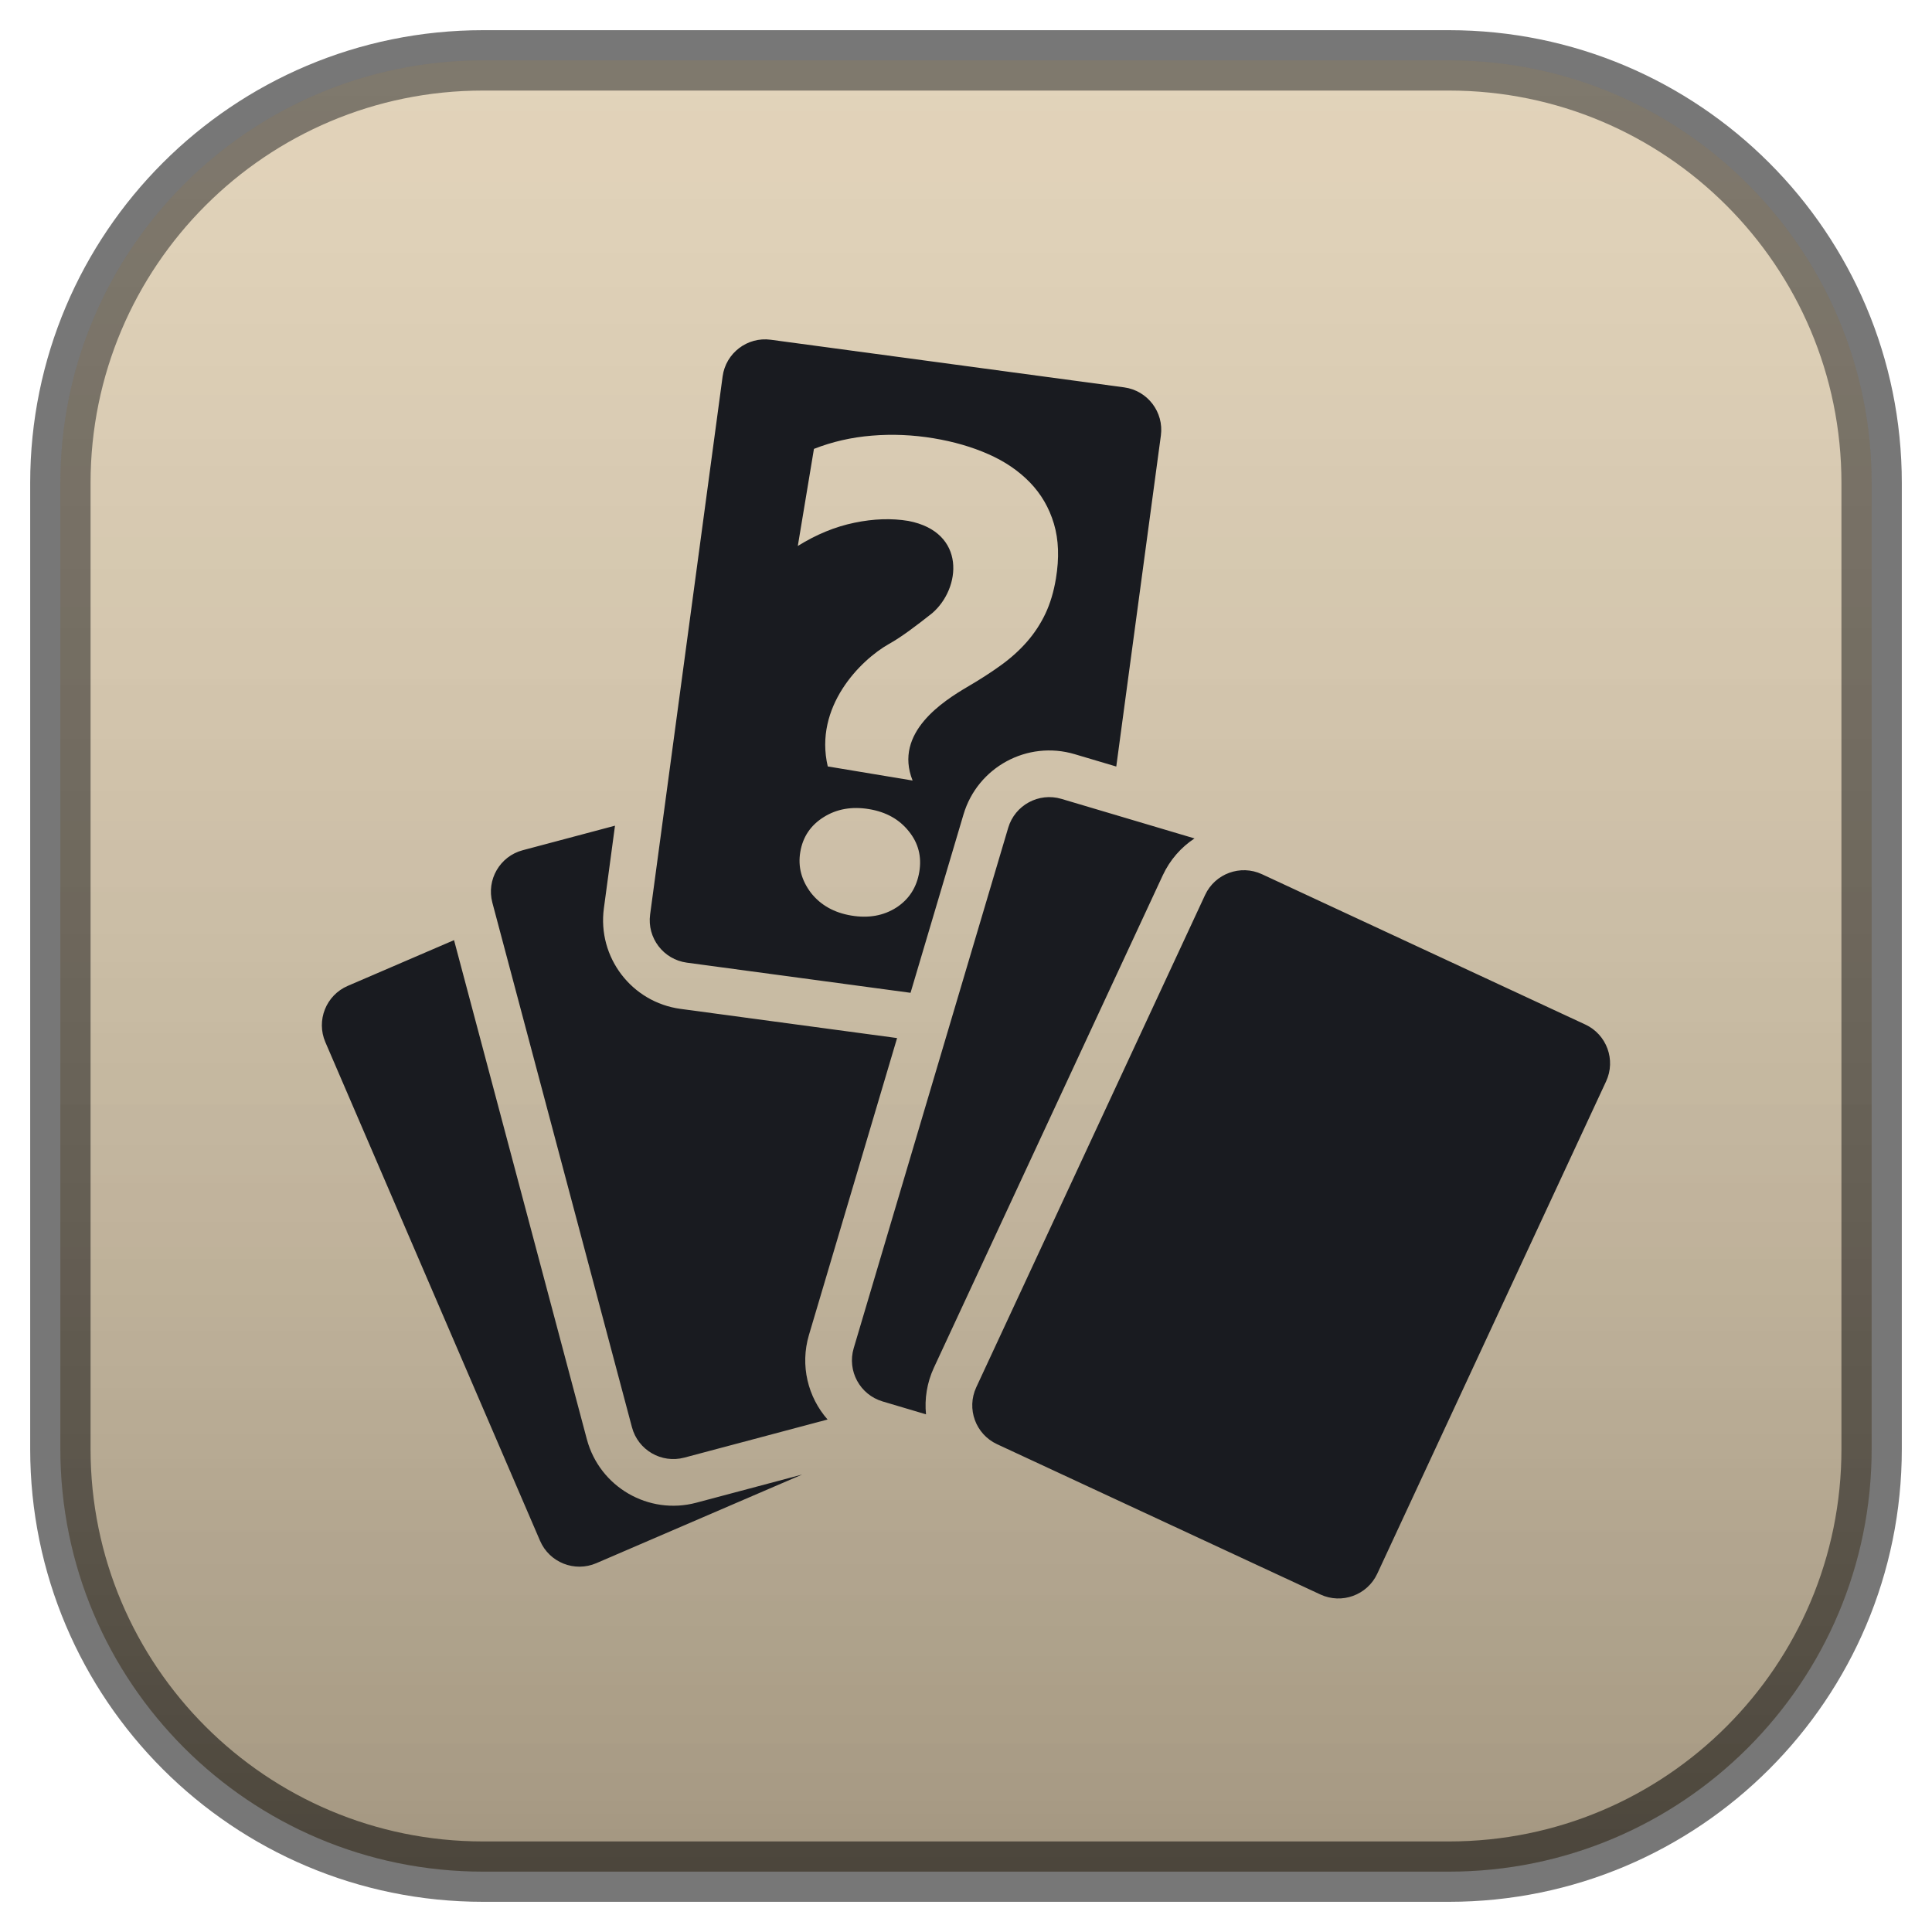
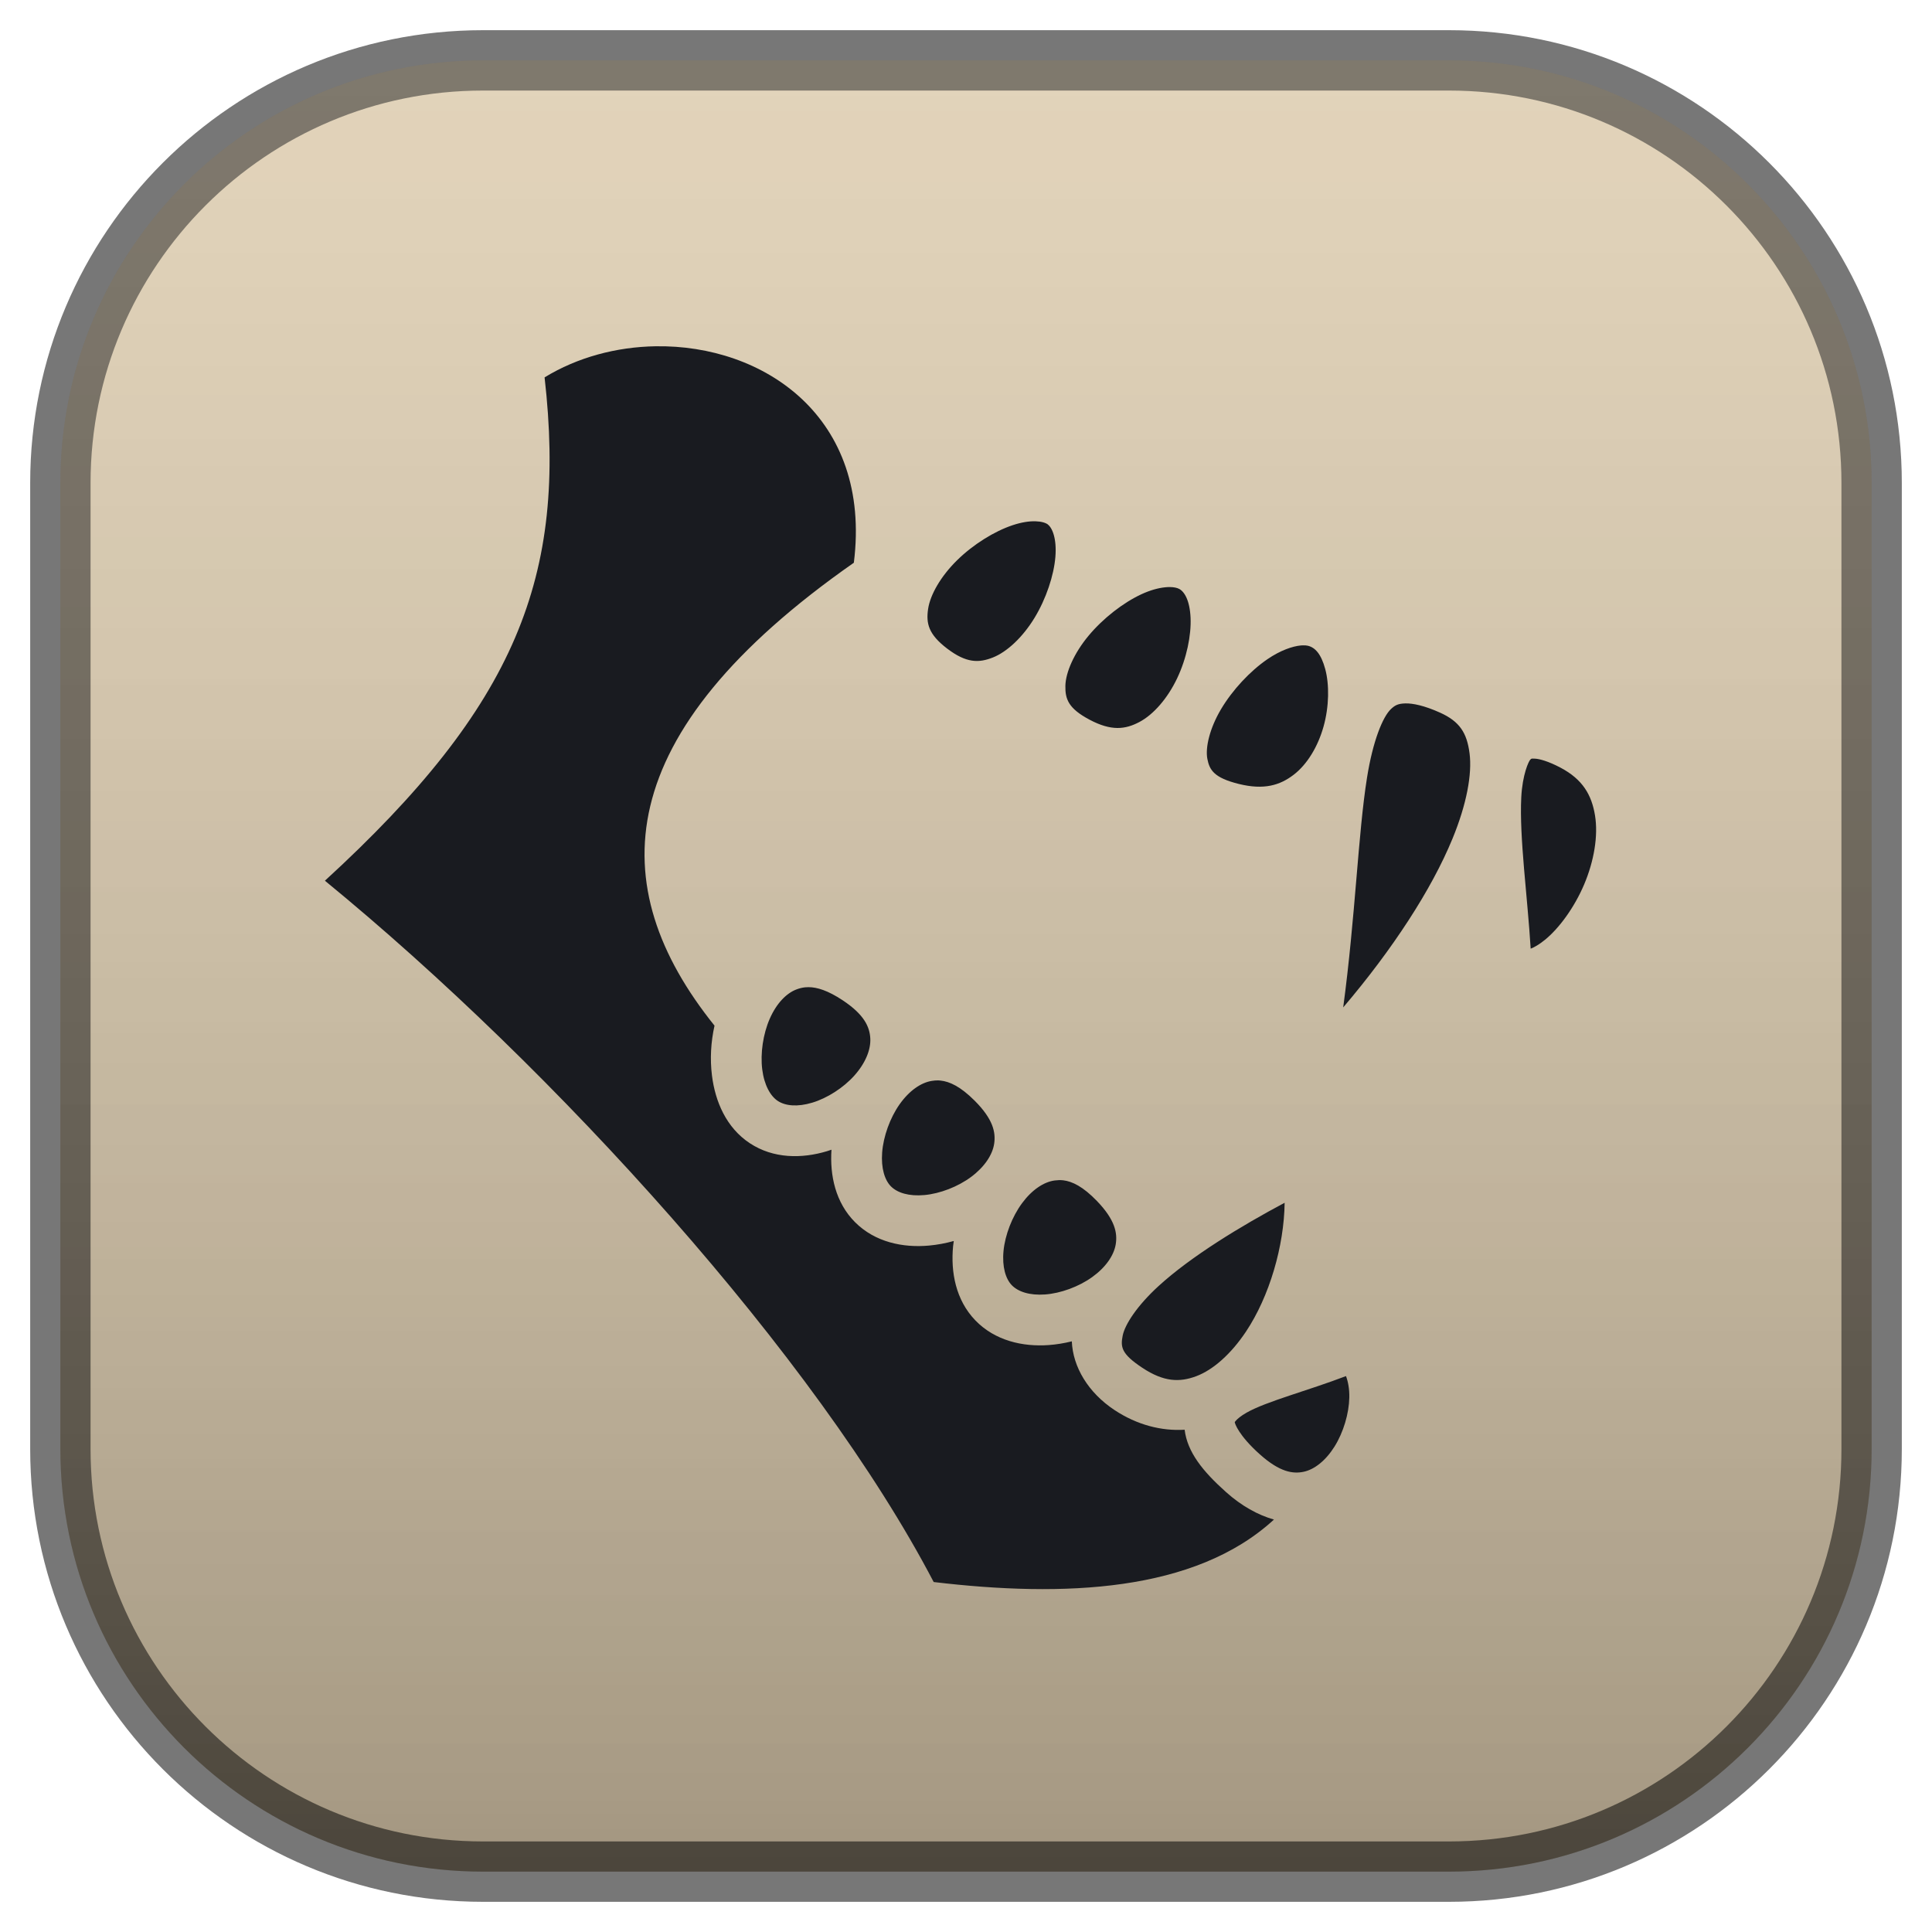
<svg xmlns="http://www.w3.org/2000/svg" width="64" height="64" viewBox="0 0 64 64">
  <defs>
    <linearGradient id="s" x1="0" y1="0" x2="0" y2="1">
      <stop offset="0" stop-color="#ffffff" stop-opacity="0.16" />
      <stop offset="1" stop-color="#000000" stop-opacity="0.26" />
    </linearGradient>
  </defs>
  <rect x="2" y="2" width="60" height="60" rx="14" fill="#ddccae" stroke="#00000088" stroke-width="2" />
  <rect x="2" y="2" width="60" height="60" rx="14" fill="url(#s)" />
  <g transform="translate(9 9) scale(0.08984)" fill="#191b20">
-     <path d="M386.688 487.75l-119.236-55.423c-7.898-3.673-11.334-13.065-7.66-20.976l84.374-181.523c3.667-7.904 13.07-11.334 20.963-7.667l119.24 55.434c7.9 3.673 11.33 13.065 7.656 20.964l-84.37 181.524c-3.678 7.904-13.076 11.334-20.968 7.667zM98.95 467.945L19.79 284.09c-3.448-8.007.255-17.302 8.25-20.744l39.196-16.872 48.975 184.044c4.694 17.588 22.755 28.078 40.36 23.39l39.032-10.386-75.907 32.686c-8.007 3.443-17.296-.255-20.744-8.262zm33.89-41.86L81.362 232.638c-2.24-8.42 2.78-17.078 11.19-19.312l34.033-9.052-4.098 30.465c-2.422 18.036 10.224 34.652 28.285 37.087l79.828 10.758-32.497 109.467c-3.345 11.28-.37 22.948 6.866 31.18l-52.82 14.05c-8.42 2.24-17.07-2.77-19.31-11.196zm108.428-4.76l-16.02-4.76c-8.36-2.49-13.12-11.267-10.644-19.627l56.97-191.9c2.484-8.36 11.28-13.12 19.622-10.65l49.073 14.583.008-.005.12.044-.133-.034c-4.93 3.254-9.04 7.868-11.705 13.605l-84.38 181.53c-2.587 5.586-3.486 11.517-2.915 17.218zm-5.707-155.43l-82.486-11.117c-8.633-1.166-14.704-9.12-13.538-17.758l26.73-198.39c1.16-8.633 9.125-14.698 17.74-13.538l130.327 17.563c8.627 1.166 14.692 9.125 13.532 17.752L311.42 182.46l-15.33-4.552c-17.467-5.197-35.826 4.784-41.004 22.232l-19.525 65.755zm-5.19-31.46c4.67-3.055 7.474-7.438 8.42-13.145.936-5.633-.357-10.617-3.866-14.945-3.51-4.414-8.39-7.14-14.656-8.178-6.344-1.057-11.93-.073-16.75 2.956-4.826 3.03-7.692 7.316-8.615 12.87-.898 5.386.425 10.42 3.97 15.082 3.565 4.504 8.525 7.285 14.863 8.34 6.35 1.057 11.893.062 16.634-2.98zm25.978-81.243c4.693-2.726 8.888-5.434 12.598-8.117 3.703-2.684 6.915-5.586 9.635-8.725 2.72-3.13 4.967-6.573 6.733-10.307 1.76-3.74 3.048-8.032 3.85-12.865 1.262-7.62 1.02-14.358-.735-20.234-1.75-5.87-4.693-10.94-8.833-15.22-4.135-4.27-9.24-7.753-15.318-10.43-6.07-2.684-12.804-4.633-20.174-5.86-7.692-1.28-15.3-1.602-22.815-.977-7.516.614-14.63 2.247-21.346 4.88l-5.95 35.802c6.813-4.25 13.77-7.104 20.855-8.567 7.09-1.475 13.726-1.7 19.913-.668 21.467 4.092 19.44 24.898 8.76 34.03-5.652 4.473-11.334 8.802-15.942 11.345-10.48 5.914-27.69 23.125-22.542 45.145l31.284 5.202c-7.11-17.757 11.663-29.462 20.028-34.434z" />
+     <path d="M141.53 27.5c-14.402.24-28.773 4.045-40.905 11.47 8.326 73.258-10.335 120.874-81 185.593 85.145 69.732 181.182 175.762 224.47 258.593 47.95 5.71 96.32 3.736 125.468-23.03-5.976-1.694-11.99-5.062-17.625-10.095-8.674-7.743-14.29-14.773-15.313-23.03-8.506.522-17.522-1.747-25.844-7.25-9.755-6.45-15.376-15.956-15.75-25.344-2.813.698-5.658 1.168-8.53 1.375-9.563.69-19.818-1.6-27.063-9.124-7.212-7.49-9.103-17.77-8.187-27.344.06-.64.165-1.267.25-1.906-2.99.838-6.055 1.407-9.125 1.688-9.548.872-19.862-1.21-27.25-8.594-7.244-7.24-9.356-17.286-8.72-26.75-.567.193-1.144.39-1.718.563-9.18 2.76-19.693 2.792-28.406-2.97-8.673-5.734-12.74-15.362-13.936-24.906-.764-6.09-.422-12.364.937-18.437-41.346-51.493-38.973-107.49 51.376-170.688 6.717-53.757-33.305-80.477-73.125-79.812zm140.064 64.53c-2.196-.06-5.02.324-8.375 1.44-6.71 2.23-14.523 7.06-20.5 12.936-5.98 5.875-9.918 12.704-10.69 18-.77 5.296.138 9.312 7.032 14.563 7.08 5.39 11.66 5.345 16.875 3.28 5.216-2.065 10.985-7.466 15.313-14.563 4.328-7.096 7.163-15.705 7.72-22.53.554-6.827-1.18-10.71-2.75-11.907v-.03c-.85-.648-2.43-1.127-4.626-1.19zm49.5 24.25c-.523 0-1.09.034-1.688.095-2.396.244-5.368 1.01-8.72 2.563-6.7 3.106-14.132 8.858-19.498 15.312-5.367 6.454-8.43 13.528-8.532 18.438-.102 4.91 1.103 8.356 8.906 12.5 8.01 4.252 13.158 3.627 18.407.843 5.248-2.782 10.415-8.78 13.905-16.124 3.49-7.342 5.238-15.888 4.938-22.344-.3-6.455-2.302-9.592-4.188-10.593-.76-.405-1.964-.682-3.53-.69zm49.187 21.5c-.237.007-.49.01-.75.032-3.107.28-7.608 1.803-12.405 5.094-6.397 4.388-12.886 11.342-17.094 18.438-4.206 7.095-5.817 14.167-5.03 18.28.787 4.115 2.45 6.984 11.563 9.25 9.34 2.325 15.205.483 20.218-3.343 5.015-3.825 8.982-10.39 11.064-17.81 2.082-7.423 2.152-15.524.625-21.19-1.53-5.664-3.776-7.953-6.345-8.593-.51-.127-1.128-.173-1.844-.156zm37.783 21.407c-2.654.066-3.784.61-5.313 2.032-3.057 2.84-6.715 11.768-8.875 25.343-3.315 20.835-4.277 51.186-8.78 84.718 18.245-21.454 32.614-43.518 40.31-62.25 5.227-12.716 7.254-23.8 6.283-31.405-.972-7.606-3.66-11.774-10.875-15.03-5.824-2.63-10.097-3.473-12.75-3.407zM465 179.53c-.654.01-.64.14-.875.345-.63.545-2.953 5.552-3.375 13.97-.74 14.724 2.303 36.59 3.47 55.78 1.436-.566 3.107-1.515 5.28-3.28 5.153-4.188 10.808-11.842 14.438-20.407 3.63-8.566 5.238-17.936 4-25.47-1.24-7.532-4.517-13.262-12.72-17.593-4.49-2.372-7.7-3.21-9.312-3.313-.403-.025-.688-.034-.906-.03zm-267.03 84.282c-.453-.002-.894.02-1.314.063-1.12.116-2.15.4-3.094.75-3.773 1.4-7.424 5.167-9.906 10.813-2.48 5.645-3.515 12.83-2.78 18.687.733 5.858 3.044 9.858 5.718 11.625 2.797 1.85 7.215 2.31 12.72.656 5.502-1.654 11.483-5.457 15.56-10.03 4.08-4.575 6.087-9.547 5.845-13.72-.244-4.173-2.178-8.713-10.22-14.03-5.403-3.573-9.372-4.796-12.53-4.813zm47.78 34.375c-.812-.016-1.598.072-2.344.188-3.976.618-8.316 3.588-11.875 8.625-3.557 5.037-5.987 11.863-6.436 17.75-.45 5.887.983 10.265 3.25 12.53 2.372 2.372 6.62 3.712 12.344 3.19 5.722-.524 12.34-3.052 17.25-6.72 4.91-3.668 7.873-8.144 8.468-12.28.596-4.14-.4-8.998-7.22-15.814-5.234-5.233-9.263-7.076-12.623-7.406-.28-.028-.542-.057-.813-.063zm44.47 36.782c-.526.014-1.034.056-1.533.124-3.987.54-8.376 3.44-12.03 8.406-3.655 4.967-6.25 11.716-6.813 17.594-.563 5.878.808 10.284 3.03 12.594 2.327 2.415 6.55 3.85 12.282 3.437 5.732-.413 12.397-2.833 17.375-6.406 4.98-3.575 8.014-7.97 8.69-12.095.673-4.125-.22-8.992-6.908-15.938-5.134-5.332-9.115-7.26-12.468-7.656-.56-.065-1.1-.076-1.625-.06zm83.28 8.342c-15.947 8.505-34.427 19.674-46.563 30.782-7.694 7.043-12.323 14.02-13.156 18.22-.83 4.196-.528 6.71 7.283 11.873 7.89 5.218 13.697 5.385 19.875 3.063 6.177-2.322 12.78-8.142 18.312-16.438 8.636-12.948 14.052-31.514 14.25-47.5zm22.625 63.907c-14.205 5.428-29.29 9.312-36.625 13.467-2.15 1.218-3.486 2.372-4 3-.514.63-.376.427-.375.594 0 .337 1.343 4.753 9.25 11.814 7.362 6.574 12.22 7.246 16.156 6.406 3.937-.84 8.107-4.084 11.376-9.313 3.27-5.228 5.32-12.16 5.438-18.062.062-3.134-.426-5.76-1.22-7.906z" />
  </g>
</svg>
